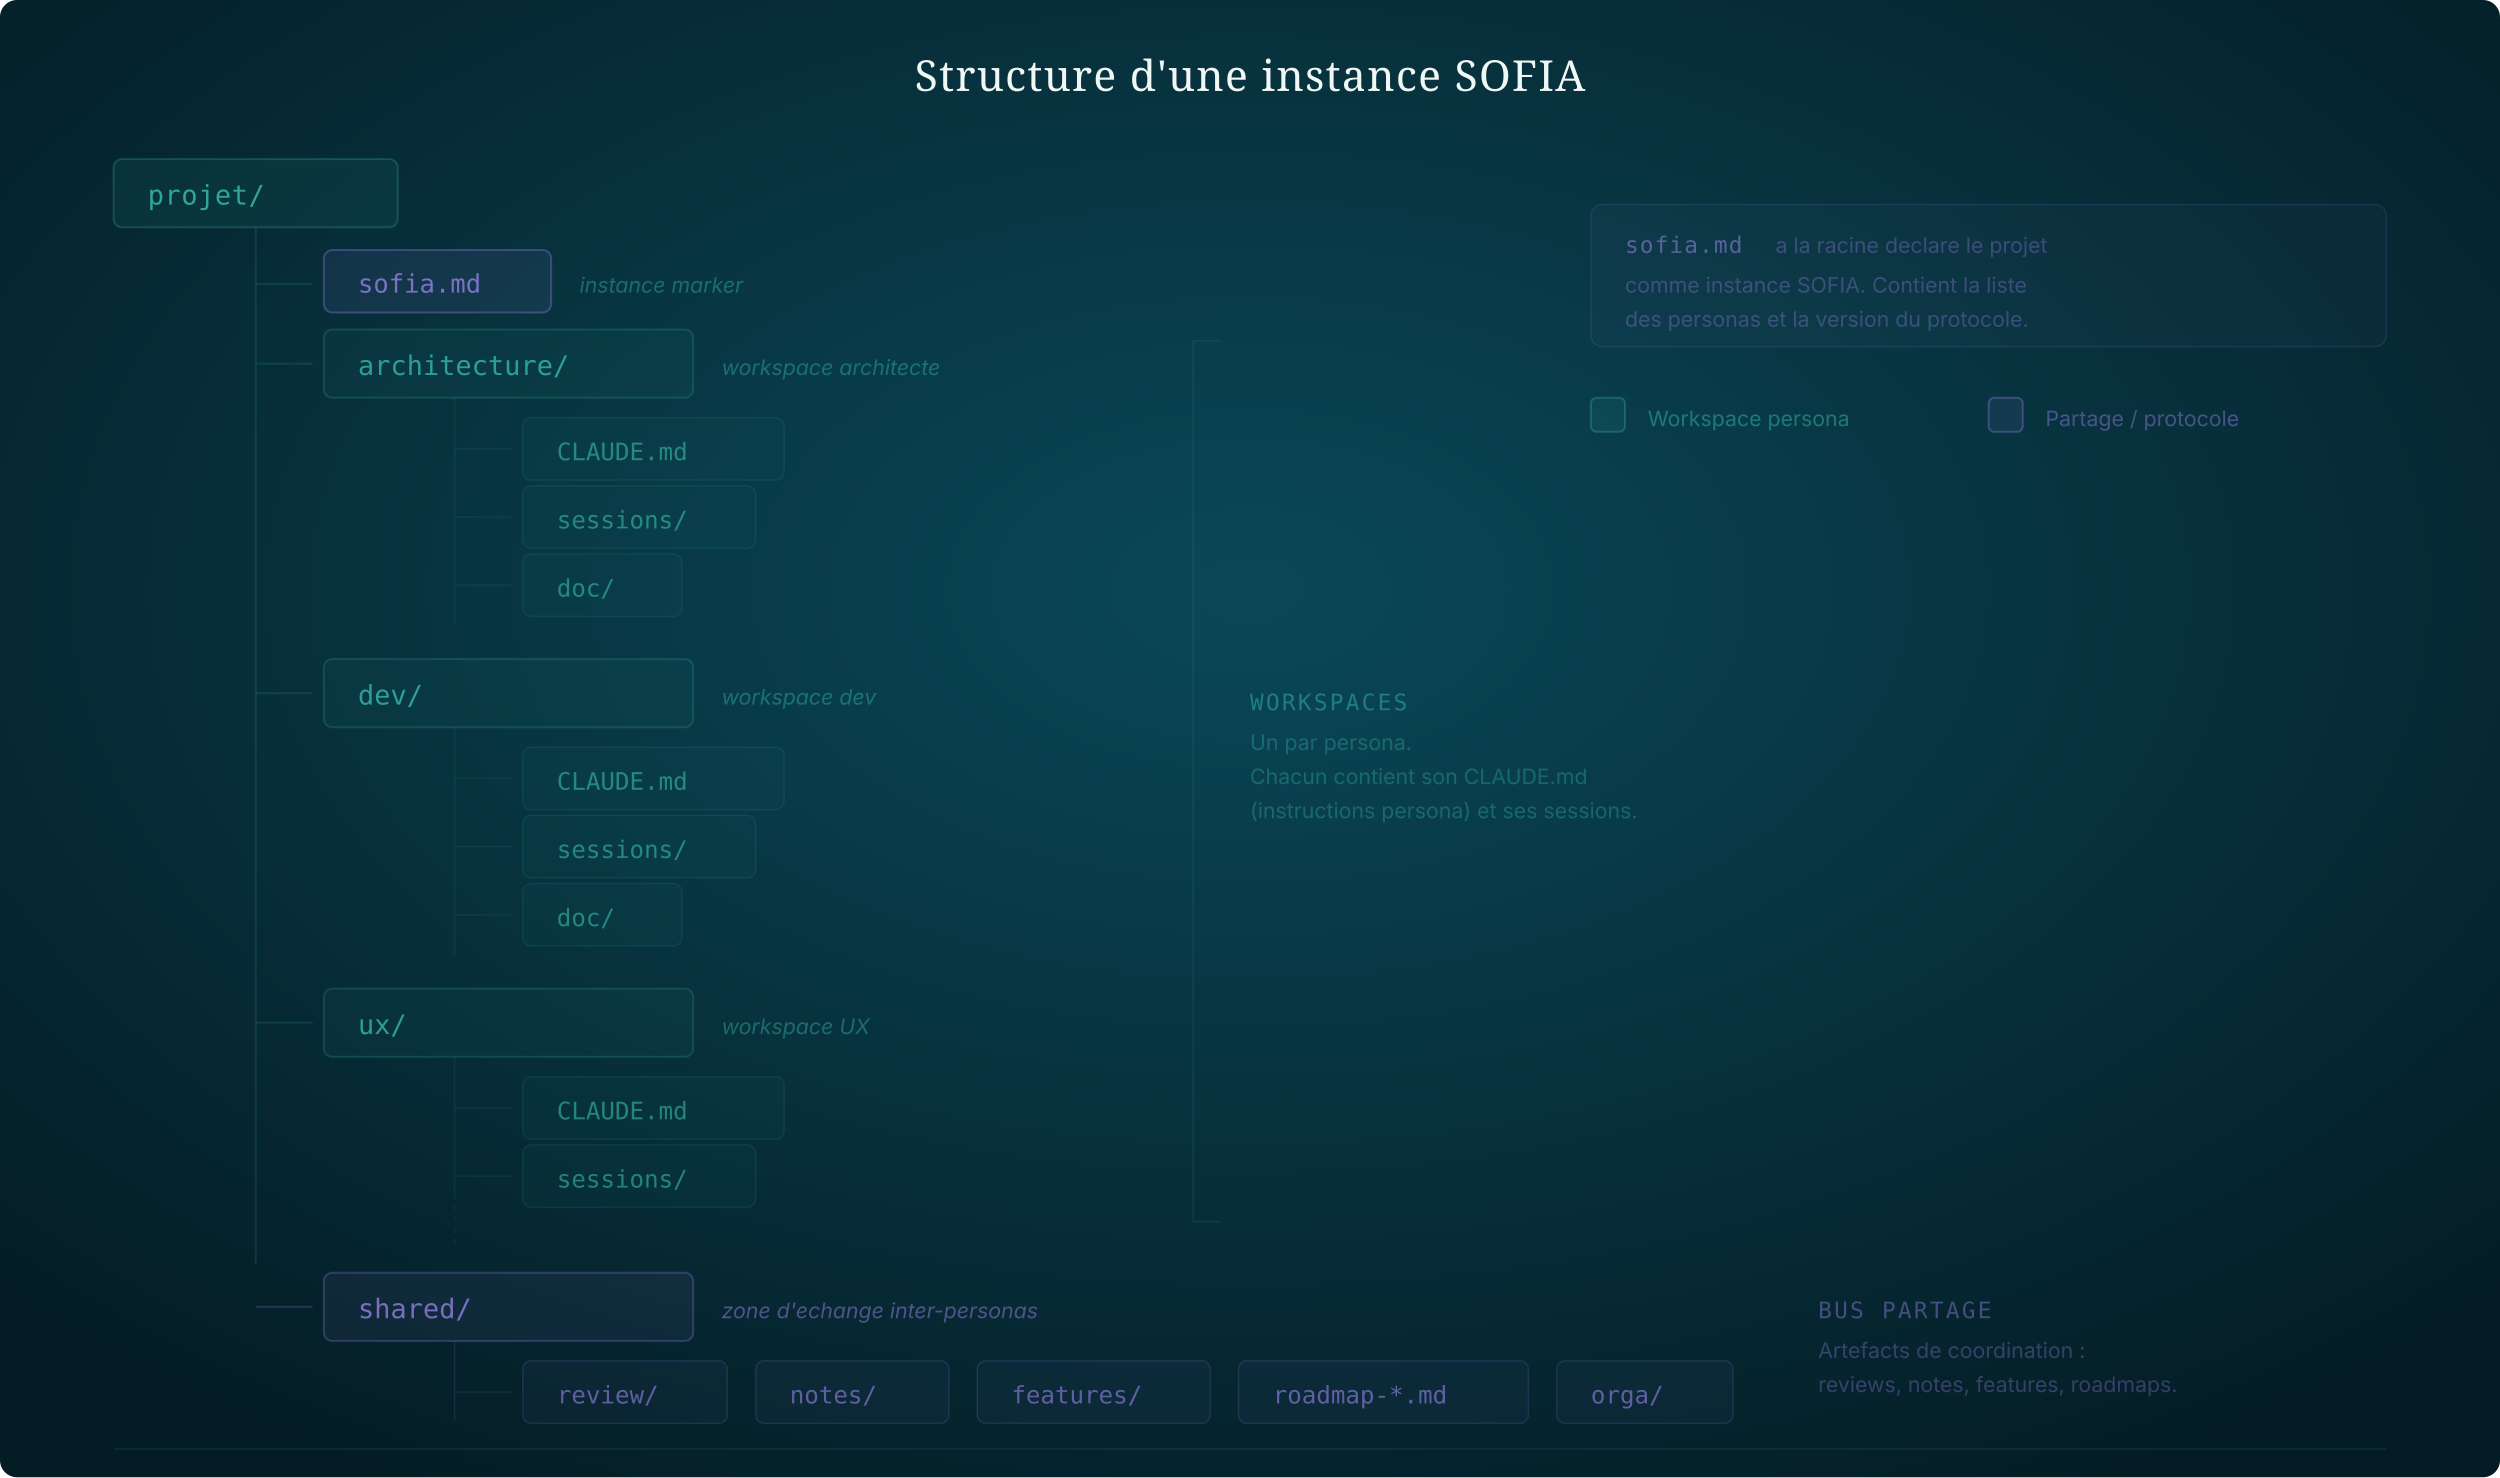
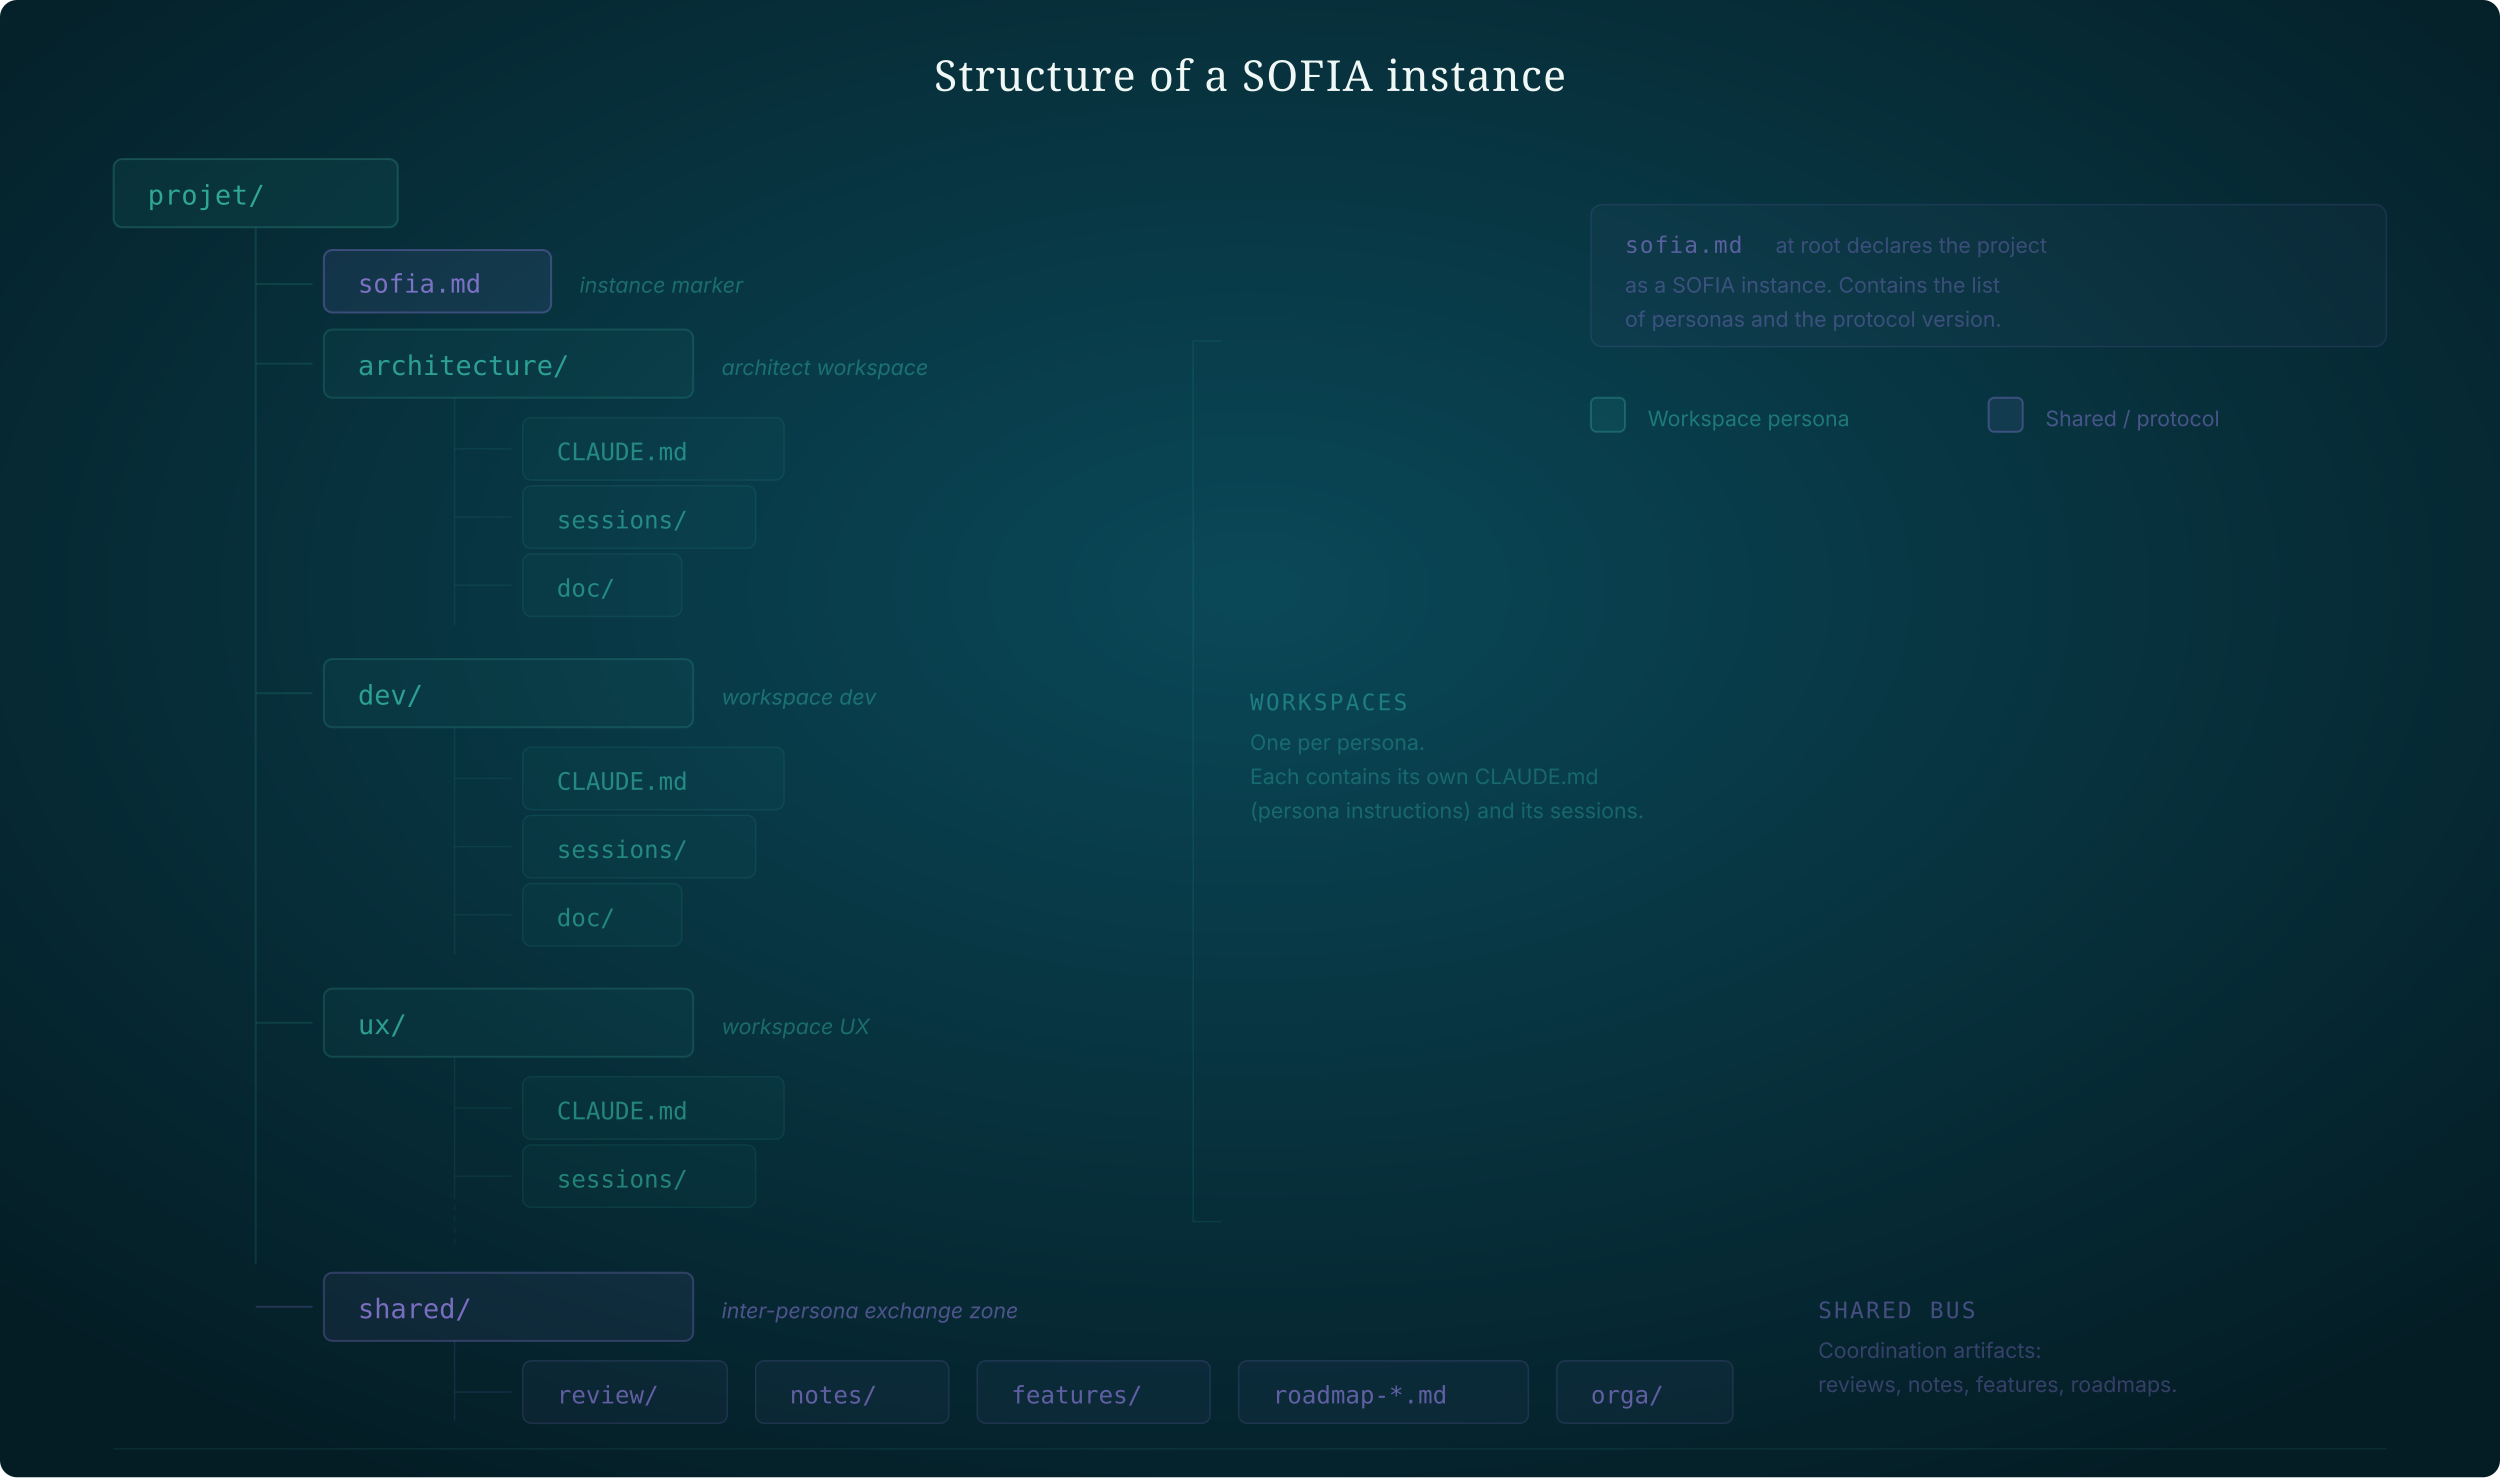
<svg xmlns="http://www.w3.org/2000/svg" viewBox="0 0 880 520">
  <defs>
    <radialGradient id="bg-grad" cx="50%" cy="40%" r="70%">
      <stop offset="0%" stop-color="#0a4858" />
      <stop offset="100%" stop-color="#041c24" />
    </radialGradient>
  </defs>
  <rect width="880" height="520" fill="url(#bg-grad)" rx="6" />
-   <text x="440" y="32" text-anchor="middle" fill="#f0f8f5" font-family="Georgia,serif" font-size="15" font-weight="300" letter-spacing="0.03em">Structure d'une instance SOFIA</text>
+   <text x="440" y="32" text-anchor="middle" fill="#f0f8f5" font-family="Georgia,serif" font-size="15" font-weight="300" letter-spacing="0.03em">Structure of a SOFIA instance</text>
  <rect x="40" y="56" width="100" height="24" rx="3" fill="rgba(64,216,192,0.06)" stroke="rgba(64,180,160,0.25)" stroke-width="0.7" />
  <text x="52" y="72" fill="rgba(64,216,192,0.7)" font-family="IBM Plex Mono,monospace" font-size="9.5" letter-spacing="0.02em">projet/</text>
  <line x1="90" y1="80" x2="90" y2="100" stroke="rgba(64,180,160,0.15)" stroke-width="0.7" />
  <line x1="90" y1="100" x2="110" y2="100" stroke="rgba(64,180,160,0.15)" stroke-width="0.7" />
  <rect x="114" y="88" width="80" height="22" rx="3" fill="rgba(167,139,250,0.08)" stroke="rgba(167,139,250,0.3)" stroke-width="0.7" />
  <text x="126" y="103" fill="rgba(167,139,250,0.7)" font-family="IBM Plex Mono,monospace" font-size="9">sofia.md</text>
  <text x="204" y="103" fill="rgba(64,216,192,0.35)" font-family="Inter,sans-serif" font-size="7.5" font-style="italic">instance marker</text>
  <line x1="90" y1="100" x2="90" y2="445" stroke="rgba(64,180,160,0.15)" stroke-width="0.7" />
  <line x1="90" y1="128" x2="110" y2="128" stroke="rgba(64,180,160,0.15)" stroke-width="0.7" />
  <rect x="114" y="116" width="130" height="24" rx="3" fill="rgba(64,216,192,0.04)" stroke="rgba(64,180,160,0.2)" stroke-width="0.7" />
  <text x="126" y="132" fill="rgba(64,216,192,0.65)" font-family="IBM Plex Mono,monospace" font-size="9.5">architecture/</text>
-   <text x="254" y="132" fill="rgba(64,216,192,0.35)" font-family="Inter,sans-serif" font-size="7.5" font-style="italic">workspace architecte</text>
+   <text x="254" y="132" fill="rgba(64,216,192,0.35)" font-family="Inter,sans-serif" font-size="7.5" font-style="italic">architect workspace</text>
  <line x1="160" y1="140" x2="160" y2="220" stroke="rgba(64,180,160,0.1)" stroke-width="0.5" />
  <line x1="160" y1="158" x2="180" y2="158" stroke="rgba(64,180,160,0.1)" stroke-width="0.5" />
  <rect x="184" y="147" width="92" height="22" rx="3" fill="rgba(64,216,192,0.03)" stroke="rgba(64,180,160,0.12)" stroke-width="0.5" />
  <text x="196" y="162" fill="rgba(64,216,192,0.5)" font-family="IBM Plex Mono,monospace" font-size="8.5">CLAUDE.md</text>
  <line x1="160" y1="182" x2="180" y2="182" stroke="rgba(64,180,160,0.1)" stroke-width="0.5" />
  <rect x="184" y="171" width="82" height="22" rx="3" fill="rgba(64,216,192,0.03)" stroke="rgba(64,180,160,0.12)" stroke-width="0.5" />
  <text x="196" y="186" fill="rgba(64,216,192,0.5)" font-family="IBM Plex Mono,monospace" font-size="8.5">sessions/</text>
  <line x1="160" y1="206" x2="180" y2="206" stroke="rgba(64,180,160,0.1)" stroke-width="0.5" />
  <rect x="184" y="195" width="56" height="22" rx="3" fill="rgba(64,216,192,0.03)" stroke="rgba(64,180,160,0.12)" stroke-width="0.5" />
  <text x="196" y="210" fill="rgba(64,216,192,0.5)" font-family="IBM Plex Mono,monospace" font-size="8.5">doc/</text>
  <line x1="90" y1="244" x2="110" y2="244" stroke="rgba(64,180,160,0.15)" stroke-width="0.7" />
  <rect x="114" y="232" width="130" height="24" rx="3" fill="rgba(64,216,192,0.04)" stroke="rgba(64,180,160,0.2)" stroke-width="0.7" />
  <text x="126" y="248" fill="rgba(64,216,192,0.65)" font-family="IBM Plex Mono,monospace" font-size="9.5">dev/</text>
  <text x="254" y="248" fill="rgba(64,216,192,0.35)" font-family="Inter,sans-serif" font-size="7.5" font-style="italic">workspace dev</text>
  <line x1="160" y1="256" x2="160" y2="336" stroke="rgba(64,180,160,0.1)" stroke-width="0.5" />
  <line x1="160" y1="274" x2="180" y2="274" stroke="rgba(64,180,160,0.1)" stroke-width="0.5" />
  <rect x="184" y="263" width="92" height="22" rx="3" fill="rgba(64,216,192,0.03)" stroke="rgba(64,180,160,0.12)" stroke-width="0.5" />
  <text x="196" y="278" fill="rgba(64,216,192,0.5)" font-family="IBM Plex Mono,monospace" font-size="8.5">CLAUDE.md</text>
  <line x1="160" y1="298" x2="180" y2="298" stroke="rgba(64,180,160,0.1)" stroke-width="0.5" />
  <rect x="184" y="287" width="82" height="22" rx="3" fill="rgba(64,216,192,0.03)" stroke="rgba(64,180,160,0.12)" stroke-width="0.5" />
  <text x="196" y="302" fill="rgba(64,216,192,0.5)" font-family="IBM Plex Mono,monospace" font-size="8.5">sessions/</text>
  <line x1="160" y1="322" x2="180" y2="322" stroke="rgba(64,180,160,0.1)" stroke-width="0.5" />
  <rect x="184" y="311" width="56" height="22" rx="3" fill="rgba(64,216,192,0.03)" stroke="rgba(64,180,160,0.12)" stroke-width="0.5" />
  <text x="196" y="326" fill="rgba(64,216,192,0.5)" font-family="IBM Plex Mono,monospace" font-size="8.5">doc/</text>
  <line x1="90" y1="360" x2="110" y2="360" stroke="rgba(64,180,160,0.15)" stroke-width="0.7" />
  <rect x="114" y="348" width="130" height="24" rx="3" fill="rgba(64,216,192,0.04)" stroke="rgba(64,180,160,0.2)" stroke-width="0.7" />
  <text x="126" y="364" fill="rgba(64,216,192,0.65)" font-family="IBM Plex Mono,monospace" font-size="9.5">ux/</text>
  <text x="254" y="364" fill="rgba(64,216,192,0.35)" font-family="Inter,sans-serif" font-size="7.5" font-style="italic">workspace UX</text>
  <line x1="160" y1="372" x2="160" y2="420" stroke="rgba(64,180,160,0.1)" stroke-width="0.5" />
  <line x1="160" y1="390" x2="180" y2="390" stroke="rgba(64,180,160,0.1)" stroke-width="0.5" />
  <rect x="184" y="379" width="92" height="22" rx="3" fill="rgba(64,216,192,0.03)" stroke="rgba(64,180,160,0.12)" stroke-width="0.5" />
  <text x="196" y="394" fill="rgba(64,216,192,0.5)" font-family="IBM Plex Mono,monospace" font-size="8.5">CLAUDE.md</text>
  <line x1="160" y1="414" x2="180" y2="414" stroke="rgba(64,180,160,0.1)" stroke-width="0.5" />
  <rect x="184" y="403" width="82" height="22" rx="3" fill="rgba(64,216,192,0.03)" stroke="rgba(64,180,160,0.12)" stroke-width="0.5" />
  <text x="196" y="418" fill="rgba(64,216,192,0.5)" font-family="IBM Plex Mono,monospace" font-size="8.5">sessions/</text>
  <line x1="160" y1="420" x2="160" y2="438" stroke="rgba(64,180,160,0.08)" stroke-width="0.5" stroke-dasharray="2,2" />
  <line x1="90" y1="460" x2="110" y2="460" stroke="rgba(167,139,250,0.2)" stroke-width="0.7" />
  <rect x="114" y="448" width="130" height="24" rx="3" fill="rgba(167,139,250,0.06)" stroke="rgba(167,139,250,0.25)" stroke-width="0.7" />
  <text x="126" y="464" fill="rgba(167,139,250,0.7)" font-family="IBM Plex Mono,monospace" font-size="9.5">shared/</text>
-   <text x="254" y="464" fill="rgba(167,139,250,0.45)" font-family="Inter,sans-serif" font-size="7.5" font-style="italic">zone d'echange inter-personas</text>
+   <text x="254" y="464" fill="rgba(167,139,250,0.45)" font-family="Inter,sans-serif" font-size="7.5" font-style="italic">inter-persona exchange zone</text>
  <line x1="160" y1="472" x2="160" y2="500" stroke="rgba(167,139,250,0.12)" stroke-width="0.5" />
  <line x1="160" y1="490" x2="180" y2="490" stroke="rgba(167,139,250,0.12)" stroke-width="0.5" />
  <rect x="184" y="479" width="72" height="22" rx="3" fill="rgba(167,139,250,0.04)" stroke="rgba(167,139,250,0.15)" stroke-width="0.5" />
  <text x="196" y="494" fill="rgba(167,139,250,0.55)" font-family="IBM Plex Mono,monospace" font-size="8.5">review/</text>
  <rect x="266" y="479" width="68" height="22" rx="3" fill="rgba(167,139,250,0.04)" stroke="rgba(167,139,250,0.15)" stroke-width="0.5" />
  <text x="278" y="494" fill="rgba(167,139,250,0.55)" font-family="IBM Plex Mono,monospace" font-size="8.5">notes/</text>
  <rect x="344" y="479" width="82" height="22" rx="3" fill="rgba(167,139,250,0.04)" stroke="rgba(167,139,250,0.15)" stroke-width="0.5" />
  <text x="356" y="494" fill="rgba(167,139,250,0.55)" font-family="IBM Plex Mono,monospace" font-size="8.5">features/</text>
  <rect x="436" y="479" width="102" height="22" rx="3" fill="rgba(167,139,250,0.04)" stroke="rgba(167,139,250,0.15)" stroke-width="0.5" />
  <text x="448" y="494" fill="rgba(167,139,250,0.55)" font-family="IBM Plex Mono,monospace" font-size="8.5">roadmap-*.md</text>
  <rect x="548" y="479" width="62" height="22" rx="3" fill="rgba(167,139,250,0.04)" stroke="rgba(167,139,250,0.15)" stroke-width="0.5" />
  <text x="560" y="494" fill="rgba(167,139,250,0.55)" font-family="IBM Plex Mono,monospace" font-size="8.5">orga/</text>
  <line x1="420" y1="120" x2="420" y2="430" stroke="rgba(64,216,192,0.1)" stroke-width="0.5" />
  <line x1="420" y1="120" x2="430" y2="120" stroke="rgba(64,216,192,0.1)" stroke-width="0.5" />
  <line x1="420" y1="430" x2="430" y2="430" stroke="rgba(64,216,192,0.1)" stroke-width="0.5" />
  <text x="440" y="250" fill="rgba(64,216,192,0.4)" font-family="IBM Plex Mono,monospace" font-size="8" letter-spacing="0.1em" text-transform="uppercase">WORKSPACES</text>
-   <text x="440" y="264" fill="rgba(64,216,192,0.28)" font-family="Inter,sans-serif" font-size="7.5">Un par persona.</text>
-   <text x="440" y="276" fill="rgba(64,216,192,0.28)" font-family="Inter,sans-serif" font-size="7.5">Chacun contient son CLAUDE.md</text>
-   <text x="440" y="288" fill="rgba(64,216,192,0.28)" font-family="Inter,sans-serif" font-size="7.5">(instructions persona) et ses sessions.</text>
-   <text x="640" y="464" fill="rgba(167,139,250,0.4)" font-family="IBM Plex Mono,monospace" font-size="8" letter-spacing="0.1em" text-transform="uppercase">BUS PARTAGE</text>
-   <text x="640" y="478" fill="rgba(167,139,250,0.3)" font-family="Inter,sans-serif" font-size="7.5">Artefacts de coordination :</text>
+   <text x="440" y="264" fill="rgba(64,216,192,0.28)" font-family="Inter,sans-serif" font-size="7.5">One per persona.</text>
+   <text x="440" y="276" fill="rgba(64,216,192,0.28)" font-family="Inter,sans-serif" font-size="7.5">Each contains its own CLAUDE.md</text>
+   <text x="440" y="288" fill="rgba(64,216,192,0.28)" font-family="Inter,sans-serif" font-size="7.5">(persona instructions) and its sessions.</text>
+   <text x="640" y="464" fill="rgba(167,139,250,0.4)" font-family="IBM Plex Mono,monospace" font-size="8" letter-spacing="0.1em" text-transform="uppercase">SHARED BUS</text>
+   <text x="640" y="478" fill="rgba(167,139,250,0.3)" font-family="Inter,sans-serif" font-size="7.5">Coordination artifacts:</text>
  <text x="640" y="490" fill="rgba(167,139,250,0.3)" font-family="Inter,sans-serif" font-size="7.5">reviews, notes, features, roadmaps.</text>
  <rect x="560" y="72" width="280" height="50" rx="4" fill="rgba(167,139,250,0.03)" stroke="rgba(167,139,250,0.12)" stroke-width="0.5" />
  <text x="572" y="89" fill="rgba(167,139,250,0.5)" font-family="IBM Plex Mono,monospace" font-size="8" letter-spacing="0.05em">sofia.md</text>
-   <text x="625" y="89" fill="rgba(167,139,250,0.3)" font-family="Inter,sans-serif" font-size="7.5">a la racine declare le projet</text>
-   <text x="572" y="103" fill="rgba(167,139,250,0.3)" font-family="Inter,sans-serif" font-size="7.5">comme instance SOFIA. Contient la liste</text>
-   <text x="572" y="115" fill="rgba(167,139,250,0.3)" font-family="Inter,sans-serif" font-size="7.5">des personas et la version du protocole.</text>
+   <text x="625" y="89" fill="rgba(167,139,250,0.3)" font-family="Inter,sans-serif" font-size="7.5">at root declares the project</text>
+   <text x="572" y="103" fill="rgba(167,139,250,0.3)" font-family="Inter,sans-serif" font-size="7.5">as a SOFIA instance. Contains the list</text>
+   <text x="572" y="115" fill="rgba(167,139,250,0.3)" font-family="Inter,sans-serif" font-size="7.5">of personas and the protocol version.</text>
  <rect x="560" y="140" width="12" height="12" rx="2" fill="rgba(64,216,192,0.08)" stroke="rgba(64,180,160,0.3)" stroke-width="0.7" />
  <text x="580" y="150" fill="rgba(64,216,192,0.4)" font-family="Inter,sans-serif" font-size="7.5">Workspace persona</text>
  <rect x="700" y="140" width="12" height="12" rx="2" fill="rgba(167,139,250,0.08)" stroke="rgba(167,139,250,0.3)" stroke-width="0.7" />
-   <text x="720" y="150" fill="rgba(167,139,250,0.4)" font-family="Inter,sans-serif" font-size="7.5">Partage / protocole</text>
+   <text x="720" y="150" fill="rgba(167,139,250,0.4)" font-family="Inter,sans-serif" font-size="7.5">Shared / protocol</text>
  <line x1="40" y1="510" x2="840" y2="510" stroke="rgba(64,180,160,0.12)" stroke-width="0.5" />
</svg>
